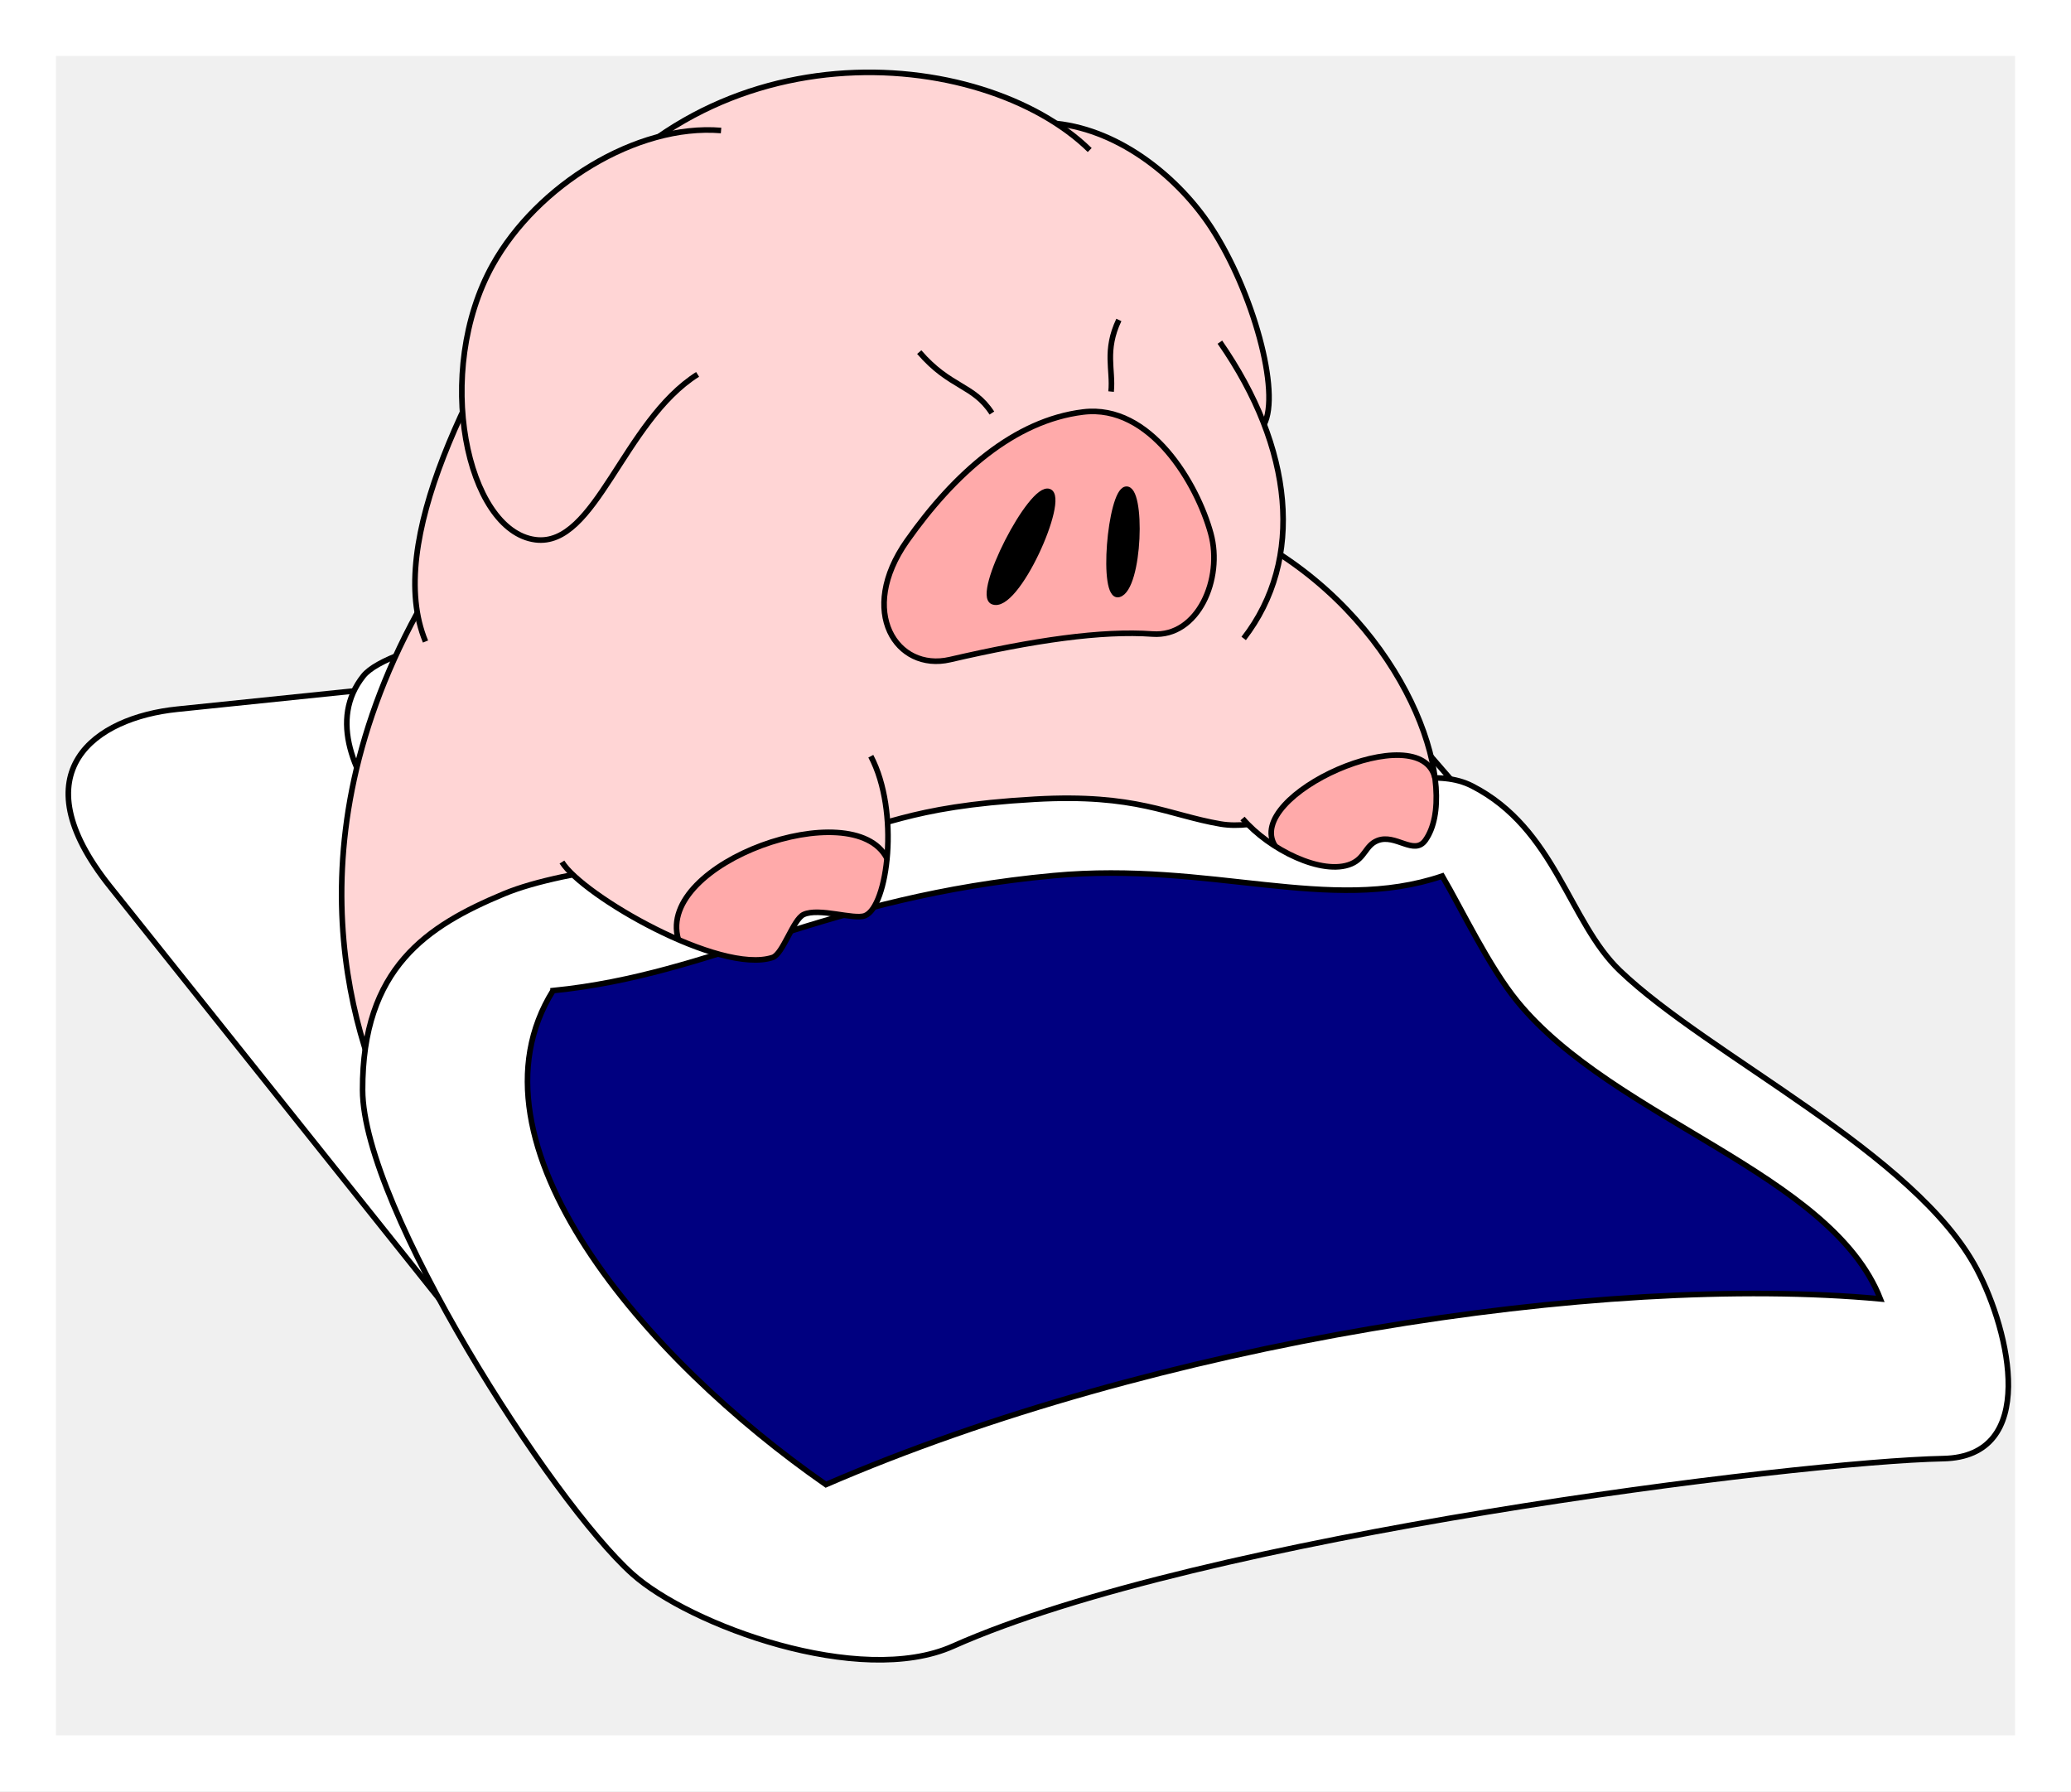
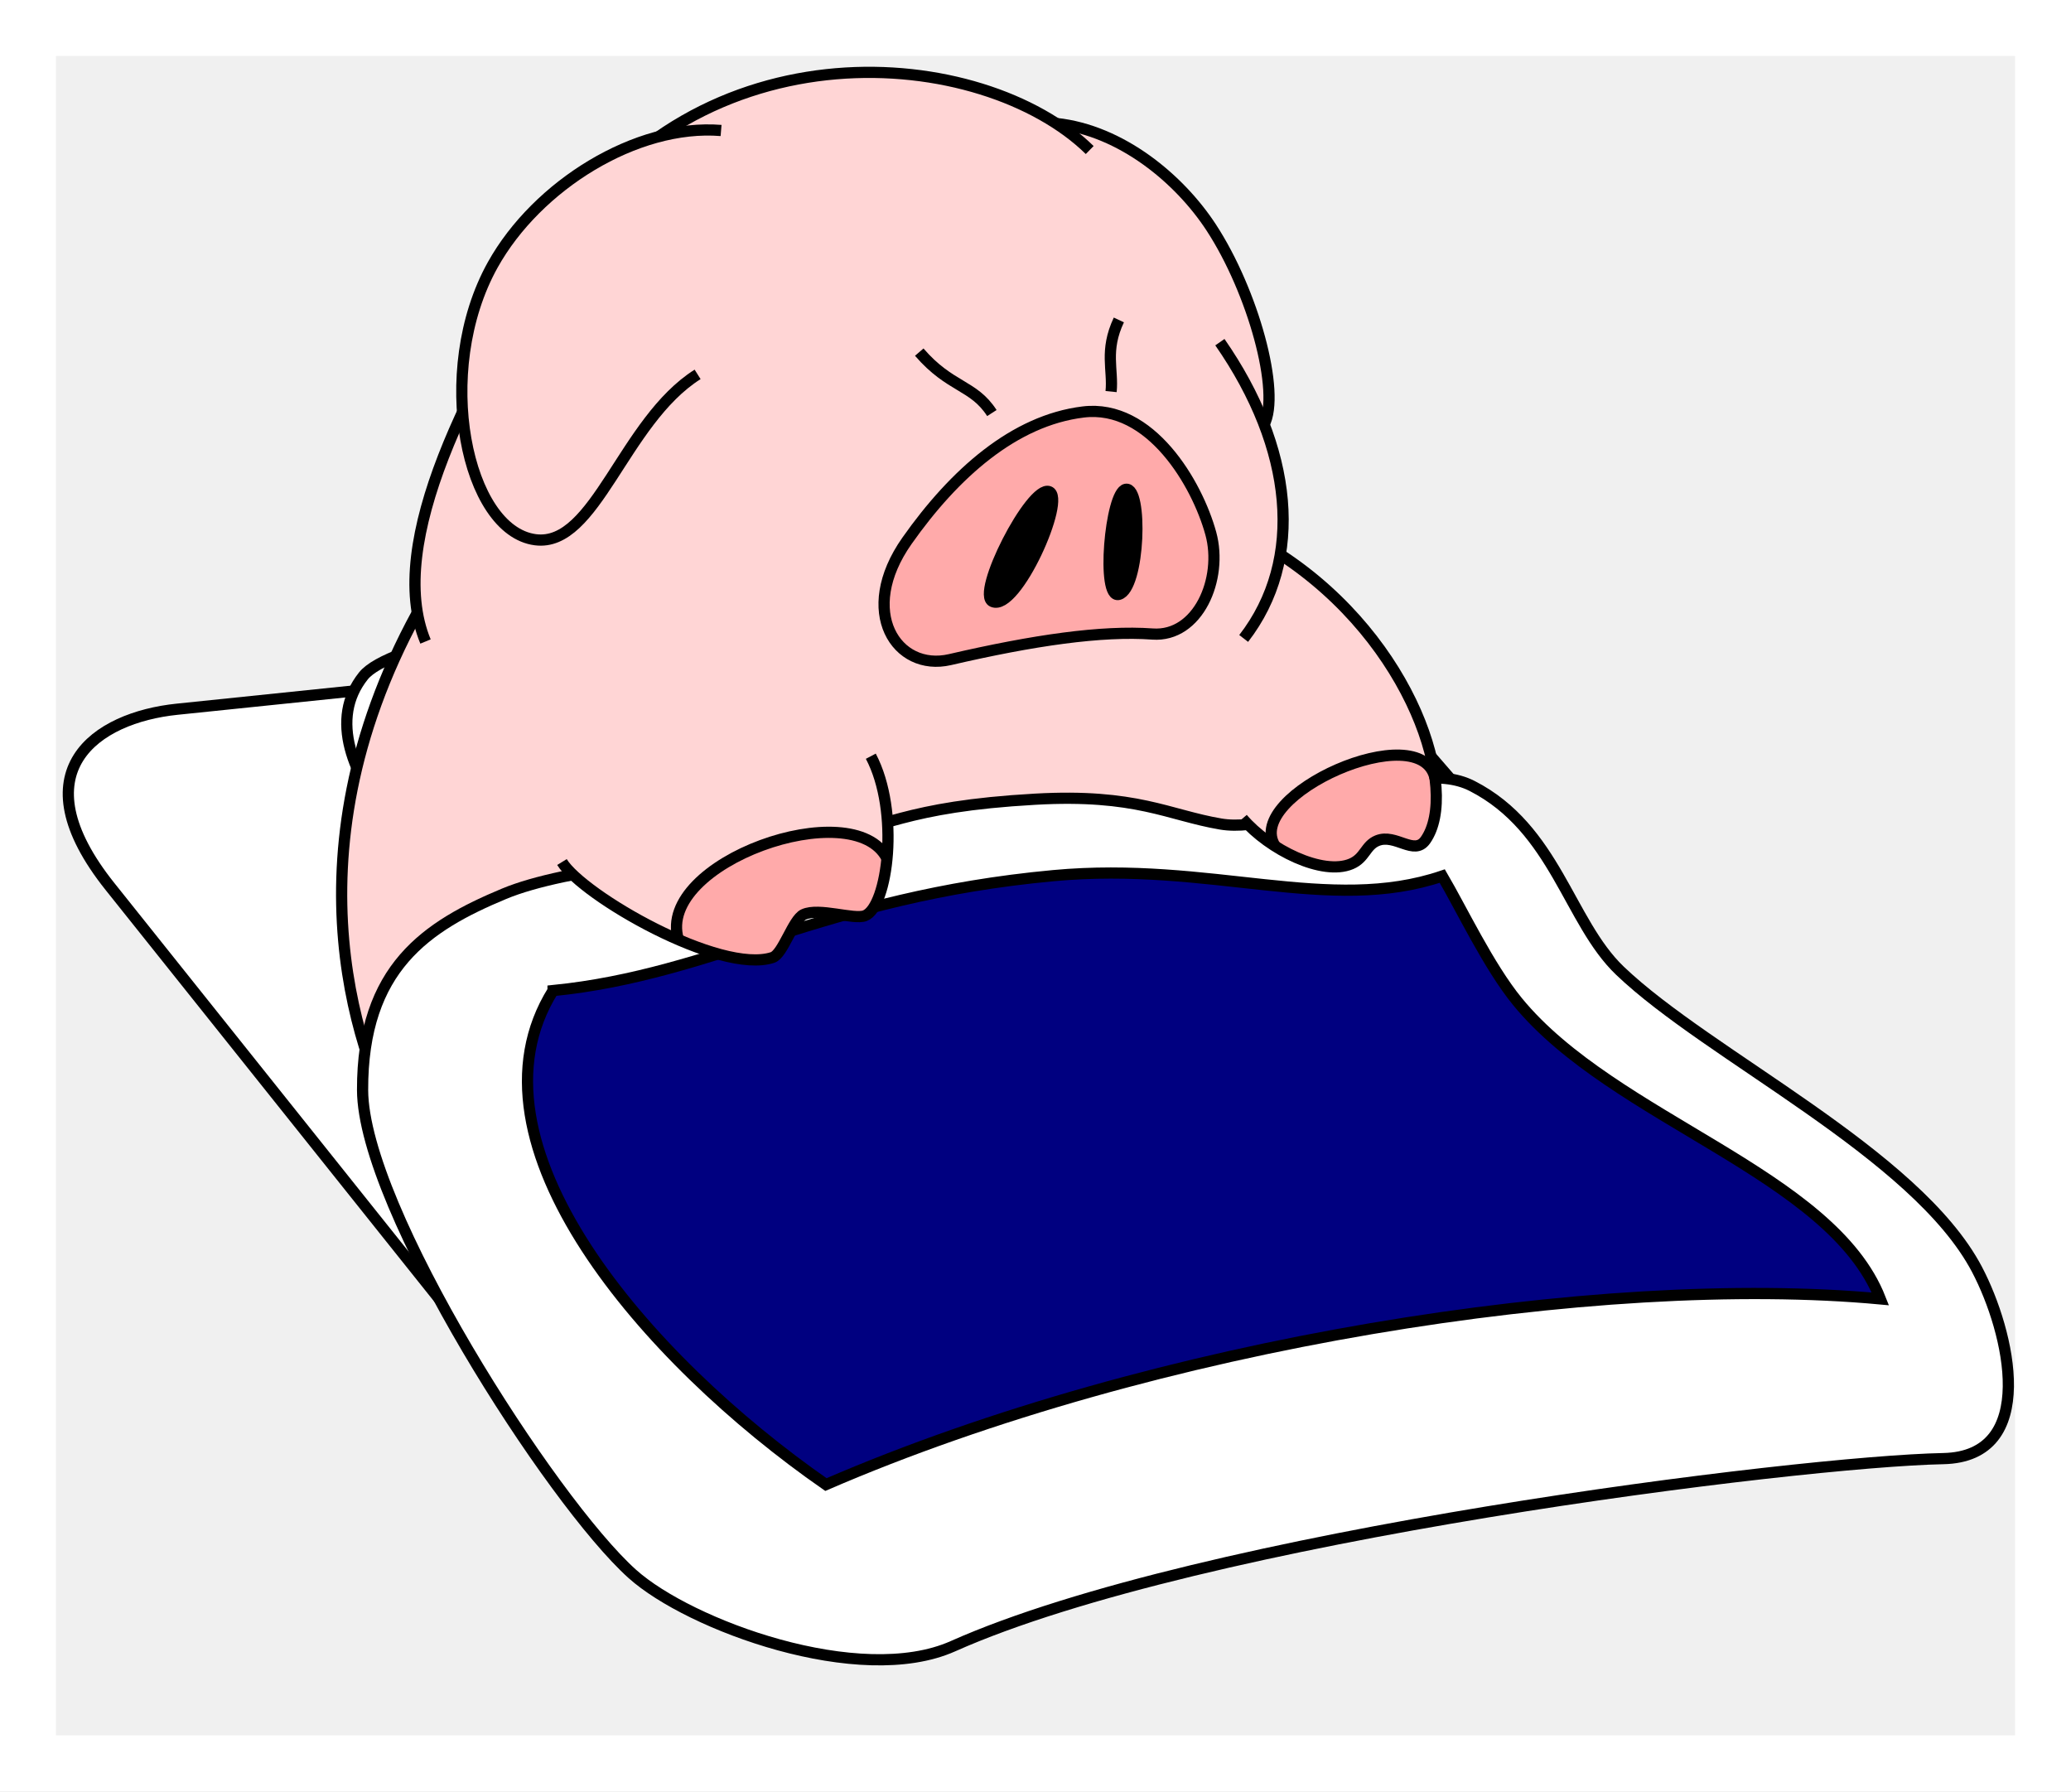
<svg xmlns="http://www.w3.org/2000/svg" xmlns:xlink="http://www.w3.org/1999/xlink" width="370" height="320" id="svg2" version="1.1" enable-background="new">
  <defs id="defs4">
    <linearGradient id="linearGradient12499-5-3">
      <stop id="stop12501-0-8" offset="0" style="stop-color:#ffd5d5;stop-opacity:1;" />
      <stop id="stop12503-9-9" offset="1" style="stop-color:#ffd5d5;stop-opacity:0;" />
    </linearGradient>
    <linearGradient id="linearGradient12499-5">
      <stop id="stop12501-0" offset="0" style="stop-color:#ffd5d5;stop-opacity:1;" />
      <stop id="stop12503-9" offset="1" style="stop-color:#ffd5d5;stop-opacity:0;" />
    </linearGradient>
    <linearGradient id="linearGradient12499-8">
      <stop id="stop12501-6" offset="0" style="stop-color:#ffd5d5;stop-opacity:1;" />
      <stop id="stop12503-0" offset="1" style="stop-color:#ffd5d5;stop-opacity:0;" />
    </linearGradient>
    <linearGradient gradientTransform="translate(0,-7)" gradientUnits="userSpaceOnUse" y2="78.526" x2="178.782" y1="135.026" x1="175.86" id="linearGradient12505-2" xlink:href="#linearGradient12499-8" />
    <linearGradient id="linearGradient12499-9">
      <stop id="stop12501-8" offset="0" style="stop-color:#ffd5d5;stop-opacity:1;" />
      <stop id="stop12503-6" offset="1" style="stop-color:#ffd5d5;stop-opacity:0;" />
    </linearGradient>
    <linearGradient gradientTransform="translate(0,-7)" gradientUnits="userSpaceOnUse" y2="78.526" x2="178.782" y1="135.026" x1="175.86" id="linearGradient12505-1" xlink:href="#linearGradient12499-9" />
    <linearGradient id="linearGradient12499">
      <stop id="stop12501" offset="0" style="stop-color:#ffd5d5;stop-opacity:1;" />
      <stop id="stop12503" offset="1" style="stop-color:#ffd5d5;stop-opacity:0;" />
    </linearGradient>
    <linearGradient xlink:href="#linearGradient12499" id="linearGradient4842" gradientUnits="userSpaceOnUse" gradientTransform="matrix(0.9832367,-0.1823339,0.1823339,0.9832367,74.73669,42.60225)" x1="175.86" y1="135.026" x2="180.123" y2="104.201" />
    <linearGradient xlink:href="#linearGradient12499-5" id="linearGradient4848" gradientUnits="userSpaceOnUse" gradientTransform="matrix(0.9958606,-0.09089341,0.09089341,0.9958606,90.23407,51.0497)" x1="184.389" y1="140.775" x2="178.004" y2="106.502" />
    <linearGradient xlink:href="#linearGradient12499-5-3" id="linearGradient4854" gradientUnits="userSpaceOnUse" gradientTransform="matrix(0.9985031,0.05469451,-0.05469451,0.9985031,114.0699,56.17685)" x1="186.741" y1="139.741" x2="168.636" y2="87.226" />
  </defs>
  <g id="layer2" style="display:none">
    <path style="fill:none;stroke:#0000ff;stroke-width:1px;stroke-linecap:butt;stroke-linejoin:miter;stroke-opacity:1" d="M 10,310 360,10" id="path3025" />
    <path style="fill:none;stroke:#0000ff;stroke-width:1px;stroke-linecap:butt;stroke-linejoin:miter;stroke-opacity:1" d="M 10,10 360,310" id="path3027" />
    <path style="fill:none;stroke:#ff0000;stroke-width:1px;stroke-linecap:butt;stroke-linejoin:miter;stroke-opacity:1;display:inline" d="m 10,0 0,320" id="path3006" />
    <path style="fill:none;stroke:#ff0000;stroke-width:1px;stroke-linecap:butt;stroke-linejoin:miter;stroke-opacity:1;display:inline" d="m 360,0 0,320" id="path3010" />
    <path style="fill:none;stroke:#ff0000;stroke-width:1px;stroke-linecap:butt;stroke-linejoin:miter;stroke-opacity:1;display:inline" d="M 0,10 370,10" id="path3016" />
    <path transform="translate(84.7158,27.7117)" style="fill:none;stroke:#ff0000;stroke-width:1px;stroke-linecap:butt;stroke-linejoin:miter;stroke-opacity:1;display:inline" d="m -84.716,282.288 370,0" id="path3018" />
  </g>
  <g id="layer8" style="display:inline">
-     <path id="path11550" d="m 19.665,158.386 91.086,114.079 c 9.305,11.655 23.689,7.153 40.482,5.588 l 191.731,-17.861 c 8.431,-0.785 10.533,-12.112 1.16,-22.932 L 236.51,113.037 c -4.746,-5.479 -13.083,-6.162 -21.754,-5.266 L 31.631,126.697 c -14.532,1.502 -28.445,11.051 -11.967,31.689 z" style="fill:#ffffff;stroke:#000000;stroke-width:1;stroke-linecap:butt;stroke-linejoin:miter;stroke-opacity:1;display:inline" />
+     <path id="path11550" d="m 19.665,158.386 91.086,114.079 c 9.305,11.655 23.689,7.153 40.482,5.588 l 191.731,-17.861 c 8.431,-0.785 10.533,-12.112 1.16,-22.932 L 236.51,113.037 c -4.746,-5.479 -13.083,-6.162 -21.754,-5.266 L 31.631,126.697 c -14.532,1.502 -28.445,11.051 -11.967,31.689 z" style="fill:#ffffff;stroke:#000000;stroke-width:2;stroke-linecap:butt;stroke-linejoin:miter;stroke-opacity:1;display:inline" />
  </g>
-   <g id="layer10">
-     <path id="path3769" d="m 64.923,120.749 c 8.846,-11.104 107.743,-21.495 124.199,-12.998 13.751,7.101 34.759,25.918 29.967,37.187 -4.911,11.547 -108.869,25.382 -127.087,19.496 -10.03,-3.24 -39.393,-28.228 -27.078,-43.686 z" style="fill:#ffffff;stroke:#000000;stroke-width:1;stroke-linecap:butt;stroke-linejoin:miter;stroke-opacity:1" />
+   <g id="layer10" style="display:inline">
+     <path id="path3769" d="m 64.923,120.749 c 8.846,-11.104 107.743,-21.495 124.199,-12.998 13.751,7.101 34.759,25.918 29.967,37.187 -4.911,11.547 -108.869,25.382 -127.087,19.496 -10.03,-3.24 -39.393,-28.228 -27.078,-43.686 z" style="fill:#ffffff;stroke:#000000;stroke-width:2;stroke-linecap:butt;stroke-linejoin:miter;stroke-opacity:1" />
  </g>
  <g id="layer9">
    <path id="path5310-1" d="m 252.907,176.803 c 13.791,-10.048 26.592,-5.907 22.438,5.769 -6.98,19.621 -51.382,55.588 -61.363,43.678 -23.139,5.412 -38.037,9.561 -69.651,8.326 -36.558,6.52 -63.795,-14.335 -72.331,-31.492 -12.216,-24.552 -18.397,-57.498 2.609,-93.3 L 236.938,135.507 c 11.498,13.322 18.455,26.067 15.97,41.297 z" style="fill:#ffd5d5;stroke:none;display:inline" />
-     <path style="fill:none;stroke:none;display:inline" d="m 256.266,186.802 c 10.291,-2.298 23.98,-1.238 25.233,7.949 2.632,19.302 -56.33,42.354 -66.312,35.444 -23.139,5.412 -60.117,6.974 -91.731,5.739 -36.558,6.52 -55.856,-11.83 -61.25,-33.257 -6.411,-25.469 -3.15,-59.572 13.787,-88.084 -4.733,-12.952 1.647,-32.505 7.173,-41.273 -1.224,-7.668 -0.224,-24.438 8.847,-34.706 9.499,-10.754 22.499,-16.461 33.013,-15.679 14.732,-9.073 45.703,-12.224 64.162,-1.031 6.963,-1.239 18.876,4.653 26.094,12.62 10.759,11.877 19.64,38.565 10.763,36.534 4.51,8.669 8.224,19.955 5.184,30.655 17.512,12.637 30.721,55.493 26.692,57.076 -1.981,0.778 -3.452,-0.532 -5.092,-1.263 3.861,10.697 5.158,18.115 3.436,29.277 z" id="path3165" />
-     <path style="fill:none;stroke:#000000;stroke-width:1;stroke-linecap:butt;stroke-linejoin:miter;stroke-opacity:1;display:inline" d="m 74.528,109.525 c -24.094,44.186 -10.076,80.449 -2.515,93.66 9.823,17.164 35.847,37.943 72.405,31.422 34.083,2.223 78.623,-7.158 87.497,-18.087" id="path3173" />
-     <path style="fill:none;stroke:#000000;stroke-width:1;stroke-linecap:butt;stroke-linejoin:miter;stroke-opacity:1;display:inline" d="m 236.892,135.48 c 13.219,14.211 21.176,30.351 13.178,51.723" id="path3185" />
-     <path id="path3765" d="m 214.034,226.173 c 4.095,11.532 49.221,-15.015 61.362,-43.665 3.929,-9.271 -6.023,-17.796 -22.474,-5.654" style="fill:none;stroke:#000000;stroke-width:1;stroke-linecap:butt;stroke-linejoin:miter;stroke-opacity:1" />
-     <path id="path3767" d="m 97.778,211.009 c -3.767,-18.828 34.351,-33.457 54.517,-24.19 23.877,10.972 17.76,45.033 -5.055,44.047" style="fill:none;stroke:#000000;stroke-width:1;stroke-linecap:butt;stroke-linejoin:miter;stroke-opacity:1" />
+     <path style="fill:none;stroke:#000000;stroke-width:2;stroke-linecap:butt;stroke-linejoin:miter;stroke-opacity:1;display:inline" d="m 74.528,109.525 c -24.094,44.186 -10.076,80.449 -2.515,93.66 9.823,17.164 35.847,37.943 72.405,31.422 34.083,2.223 78.623,-7.158 87.497,-18.087" id="path3173" />
+     <path style="fill:none;stroke:#000000;stroke-width:2;stroke-linecap:butt;stroke-linejoin:miter;stroke-opacity:1;display:inline" d="m 236.892,135.48 c 13.219,14.211 21.176,30.351 13.178,51.723" id="path3185" />
+     <path id="path3765" d="m 214.034,226.173 c 4.095,11.532 49.221,-15.015 61.362,-43.665 3.929,-9.271 -6.023,-17.796 -22.474,-5.654" style="fill:none;stroke:#000000;stroke-width:2;stroke-linecap:butt;stroke-linejoin:miter;stroke-opacity:1" />
+     <path id="path3767" d="m 97.778,211.009 c -3.767,-18.828 34.351,-33.457 54.517,-24.19 23.877,10.972 17.76,45.033 -5.055,44.047" style="fill:none;stroke:#000000;stroke-width:2;stroke-linecap:butt;stroke-linejoin:miter;stroke-opacity:1" />
  </g>
  <g id="layer6" style="display:inline">
-     <path id="path10821-6" d="m 112.976,281.172 c -14.461,-12.959 -48.141,-65.509 -48.198,-86.452 -0.059,-21.832 11.51,-29.314 25.266,-35.048 11.28,-4.702 34.116,-6.393 55.711,-9.717 12.254,-1.886 15.587,-5.851 39.175,-7.184 18.094,-1.023 23.809,2.845 33.145,4.431 12.416,2.11 33.182,-12.806 44.937,-6.793 14.879,7.612 17.242,24.232 26.385,32.983 15.949,15.267 52.881,32.616 63.808,53.381 5.859,11.134 11.094,33.458 -6.042,33.795 -25.665,0.506 -132.53,13.728 -176.914,33.514 -16.662,7.427 -47.043,-3.742 -57.274,-12.911 z" style="fill:#ffffff;stroke:#000000;stroke-width:1;stroke-linecap:butt;stroke-linejoin:miter;stroke-opacity:1;display:inline" />
-     <path id="path11548" d="m 98.807,176.961 c -16.971,27.176 16.513,65.842 48.751,88.244 58.759,-25.415 138.295,-37.81 188.38,-33.172 -8.79,-22.445 -47.526,-31.992 -64.816,-53.093 -5.147,-6.282 -10.019,-16.596 -13.45,-22.441 -20.184,6.847 -41.327,-2.68 -69.469,-0.074 -40.974,3.794 -60.426,17.639 -89.396,20.535 z" style="fill:#000080;stroke:#000000;stroke-width:1;stroke-linecap:butt;stroke-linejoin:miter;stroke-opacity:1;display:inline" />
+     <path id="path10821-6" d="m 112.976,281.172 c -14.461,-12.959 -48.141,-65.509 -48.198,-86.452 -0.059,-21.832 11.51,-29.314 25.266,-35.048 11.28,-4.702 34.116,-6.393 55.711,-9.717 12.254,-1.886 15.587,-5.851 39.175,-7.184 18.094,-1.023 23.809,2.845 33.145,4.431 12.416,2.11 33.182,-12.806 44.937,-6.793 14.879,7.612 17.242,24.232 26.385,32.983 15.949,15.267 52.881,32.616 63.808,53.381 5.859,11.134 11.094,33.458 -6.042,33.795 -25.665,0.506 -132.53,13.728 -176.914,33.514 -16.662,7.427 -47.043,-3.742 -57.274,-12.911 z" style="fill:#ffffff;stroke:#000000;stroke-width:2;stroke-linecap:butt;stroke-linejoin:miter;stroke-opacity:1;display:inline" />
+     <path id="path11548" d="m 98.807,176.961 c -16.971,27.176 16.513,65.842 48.751,88.244 58.759,-25.415 138.295,-37.81 188.38,-33.172 -8.79,-22.445 -47.526,-31.992 -64.816,-53.093 -5.147,-6.282 -10.019,-16.596 -13.45,-22.441 -20.184,6.847 -41.327,-2.68 -69.469,-0.074 -40.974,3.794 -60.426,17.639 -89.396,20.535 z" style="fill:#000080;stroke:#000000;stroke-width:2;stroke-linecap:butt;stroke-linejoin:miter;stroke-opacity:1;display:inline" />
  </g>
  <g id="layer11" style="display:inline">
    <path style="fill:#ffd5d5;stroke:none;display:inline" d="M 75.994,114.594 C 71.261,101.642 74.216,82.57 99.281,43.839 123.213,6.858 166.498,7.354 188.752,22.077 c 8.128,0.729 20.974,7.574 27.106,17.617 8.869,14.526 12.803,31.119 10.007,36.096 3.686,8.257 3.92,15.001 3.043,23.33 25.582,18.459 31.123,45.325 25.709,51.104 -1.683,1.796 -6.717,-0.496 -8.46,-0.065 -3.288,0.815 -1.295,3.397 -4.852,4.334 -5.05,1.33 -11.989,-0.763 -19.3,-8.271 z" id="path3351" />
    <path id="path3353" d="m 256.266,186.802 c 10.291,-2.298 23.98,-1.238 25.233,7.949 2.632,19.302 -56.33,42.354 -66.312,35.444 -23.139,5.412 -60.117,6.974 -91.731,5.739 -36.558,6.52 -55.856,-11.83 -61.25,-33.257 -6.411,-25.469 -3.15,-59.572 13.787,-88.084 -4.733,-12.952 1.647,-32.505 7.173,-41.273 -1.224,-7.668 -0.224,-24.438 8.847,-34.706 9.499,-10.754 22.499,-16.461 33.013,-15.679 14.732,-9.073 45.703,-12.224 64.162,-1.031 6.963,-1.239 18.876,4.653 26.094,12.62 10.759,11.877 19.64,38.565 10.763,36.534 4.51,8.669 8.224,19.955 5.184,30.655 17.512,12.637 30.721,55.493 26.692,57.076 -1.981,0.778 -3.452,-0.532 -5.092,-1.263 3.861,10.697 5.158,18.115 3.436,29.277 z" style="fill:none;stroke:none;display:inline" />
-     <path id="path3357" d="m 217.943,61.124 c 13.108,18.863 15.188,38.799 4.25,52.928" style="fill:none;stroke:#000000;stroke-width:1;stroke-linecap:butt;stroke-linejoin:miter;stroke-opacity:1;display:inline" />
-     <path id="path3359" d="m 193.518,73.599 c -12.307,1.502 -22.996,10.974 -31.476,23.009 -8.923,12.664 -1.855,23.433 7.673,21.226 14.941,-3.461 27.098,-5.228 36.198,-4.572 8.12,0.586 12.636,-9.851 10.404,-17.973 -2.444,-8.891 -10.78,-23.157 -22.8,-21.69 z" style="fill:#ffaaaa;stroke:#000000;stroke-width:1;stroke-linecap:butt;stroke-linejoin:miter;stroke-opacity:1;display:inline" />
-     <path id="path3361" d="M 194.685,26.802 C 175.556,8.076 124.701,3.518 99.304,43.844 84.167,67.88 68.673,96.854 76.02,114.599" style="fill:none;stroke:#000000;stroke-width:1;stroke-linecap:butt;stroke-linejoin:miter;stroke-opacity:1;display:inline" />
-     <path id="path3363" d="m 164.231,62.902 c 5.514,6.4 9.682,5.783 12.974,10.885" style="fill:none;stroke:#000000;stroke-width:1;stroke-linecap:butt;stroke-linejoin:miter;stroke-opacity:1;display:inline" />
-     <path id="path3365" d="m 199.892,57.156 c -2.605,5.515 -0.995,8.878 -1.386,12.796" style="fill:none;stroke:#000000;stroke-width:1;stroke-linecap:butt;stroke-linejoin:miter;stroke-opacity:1;display:inline" />
-     <path id="path3367" d="m 188.74,22.063 c 11.611,1.247 21.983,9.911 27.631,18.54 7.461,11.399 12.493,29.557 9.449,35.26" style="fill:none;stroke:#000000;stroke-width:1;stroke-linecap:butt;stroke-linejoin:miter;stroke-opacity:1;display:inline" />
+     <path id="path3357" d="m 217.943,61.124 c 13.108,18.863 15.188,38.799 4.25,52.928" style="fill:none;stroke:#000000;stroke-width:2;stroke-linecap:butt;stroke-linejoin:miter;stroke-opacity:1;display:inline" />
+     <path id="path3359" d="m 193.518,73.599 c -12.307,1.502 -22.996,10.974 -31.476,23.009 -8.923,12.664 -1.855,23.433 7.673,21.226 14.941,-3.461 27.098,-5.228 36.198,-4.572 8.12,0.586 12.636,-9.851 10.404,-17.973 -2.444,-8.891 -10.78,-23.157 -22.8,-21.69 z" style="fill:#ffaaaa;stroke:#000000;stroke-width:2;stroke-linecap:butt;stroke-linejoin:miter;stroke-opacity:1;display:inline" />
+     <path id="path3361" d="M 194.685,26.802 C 175.556,8.076 124.701,3.518 99.304,43.844 84.167,67.88 68.673,96.854 76.02,114.599" style="fill:none;stroke:#000000;stroke-width:2;stroke-linecap:butt;stroke-linejoin:miter;stroke-opacity:1;display:inline" />
+     <path id="path3363" d="m 164.231,62.902 c 5.514,6.4 9.682,5.783 12.974,10.885" style="fill:none;stroke:#000000;stroke-width:2;stroke-linecap:butt;stroke-linejoin:miter;stroke-opacity:1;display:inline" />
+     <path id="path3365" d="m 199.892,57.156 c -2.605,5.515 -0.995,8.878 -1.386,12.796" style="fill:none;stroke:#000000;stroke-width:2;stroke-linecap:butt;stroke-linejoin:miter;stroke-opacity:1;display:inline" />
+     <path id="path3367" d="m 188.74,22.063 c 11.611,1.247 21.983,9.911 27.631,18.54 7.461,11.399 12.493,29.557 9.449,35.26" style="fill:none;stroke:#000000;stroke-width:2;stroke-linecap:butt;stroke-linejoin:miter;stroke-opacity:1;display:inline" />
    <path id="path12418-4" d="m 241.27,154.39 c -3.85,1.49 -9.87,-0.069 -13.7,-3.26 -3.653,-11.275 25.573,-22.789 28.835,-12.137 -0.086,3.76 -0.703,9.223 -1.721,11.082 -1.018,1.859 -6.365,-1.138 -8.657,0.13 -2.292,1.268 -3.305,3.622 -4.756,4.184 z" style="fill:#ffaaaa;stroke:none;display:inline" />
-     <path id="path3373" d="m 228.738,99.056 c 23.824,15.55 32.04,42.367 25.931,51.023 -2.023,2.867 -5.338,-1.223 -8.595,0.093 -2.138,0.864 -2.186,3.106 -4.681,4.155 -5.102,2.147 -14.611,-2.501 -19.408,-8.105" style="fill:none;stroke:#000000;stroke-width:1;stroke-linecap:butt;stroke-linejoin:miter;stroke-opacity:1;display:inline" />
-     <path id="path3375" d="m 177.357,107.467 c 4.217,1.805 13.185,-18.505 10.06,-19.646 -3.202,-1.169 -13.155,18.321 -10.06,19.646 z" style="fill:#000000;stroke:#000000;stroke-width:1;stroke-linecap:butt;stroke-linejoin:miter;stroke-opacity:1;display:inline" />
-     <path id="path3377" d="m 201.135,87.409 c -2.786,0.501 -4.441,19.648 -1.248,18.776 3.773,-1.03 4.307,-19.326 1.248,-18.776 z" style="fill:#000000;stroke:#000000;stroke-width:1;stroke-linecap:butt;stroke-linejoin:miter;stroke-opacity:1;display:inline" />
+     <path id="path3373" d="m 228.738,99.056 c 23.824,15.55 32.04,42.367 25.931,51.023 -2.023,2.867 -5.338,-1.223 -8.595,0.093 -2.138,0.864 -2.186,3.106 -4.681,4.155 -5.102,2.147 -14.611,-2.501 -19.408,-8.105" style="fill:none;stroke:#000000;stroke-width:2;stroke-linecap:butt;stroke-linejoin:miter;stroke-opacity:1;display:inline" />
+     <path id="path3375" d="m 177.357,107.467 c 4.217,1.805 13.185,-18.505 10.06,-19.646 -3.202,-1.169 -13.155,18.321 -10.06,19.646 z" style="fill:#000000;stroke:#000000;stroke-width:2;stroke-linecap:butt;stroke-linejoin:miter;stroke-opacity:1;display:inline" />
+     <path id="path3377" d="m 201.135,87.409 c -2.786,0.501 -4.441,19.648 -1.248,18.776 3.773,-1.03 4.307,-19.326 1.248,-18.776 z" style="fill:#000000;stroke:#000000;stroke-width:2;stroke-linecap:butt;stroke-linejoin:miter;stroke-opacity:1;display:inline" />
    <path id="path3381-1" d="m 155.668,135.142 c 5.233,9.915 3.028,26.918 -1.061,28.495 -1.968,0.759 -8.215,-1.483 -10.941,-0.217 -1.892,0.878 -3.684,7.067 -5.556,7.68 -9.429,3.085 -33.948,-11.067 -37.621,-17.053" style="fill:#ffd5d5;stroke:none;display:inline" />
    <path id="path3379" d="m 121.065,167.796 c 4.322,2.88 14.08,4.425 16.995,3.311 1.84,-0.703 3.61,-6.994 5.502,-7.872 2.727,-1.266 8.836,1.404 10.677,0.375 3.042,-1.7 3.765,-6.216 4.254,-10.392 -8.727,-10.911 -39.34,0.738 -37.429,14.579 z" style="fill:#ffaaaa;stroke:none;display:inline" />
-     <path id="path3381" d="m 155.578,135.09 c 5.233,9.915 3.028,26.918 -1.061,28.495 -1.968,0.759 -8.215,-1.483 -10.941,-0.217 -1.892,0.878 -3.684,7.067 -5.556,7.68 -9.429,3.086 -33.948,-11.067 -37.621,-17.053" style="fill:none;stroke:#000000;stroke-width:1;stroke-linecap:butt;stroke-linejoin:miter;stroke-opacity:1;display:inline" />
-     <path id="path3383" d="m 158.445,153.311 c -5.986,-11.639 -41.25,0.722 -37.269,14.466" style="fill:none;stroke:#000000;stroke-width:1;stroke-linecap:butt;stroke-linejoin:miter;stroke-opacity:1;display:inline" />
-     <path id="path3385" d="m 256.396,139.069 c -2.412,-11.308 -34.418,2.975 -28.575,12.082" style="fill:none;stroke:#000000;stroke-width:1;stroke-linecap:butt;stroke-linejoin:miter;stroke-opacity:1;display:inline" />
-     <path id="path3387" d="M 128.825,23.311 C 113.702,22.075 95.942,33.11 88.033,47.312 77.371,66.457 83.343,94.822 95.649,96.418 106.429,97.816 111.342,75.272 124.632,66.879" style="fill:#ffd5d5;stroke:#000000;stroke-width:1;stroke-linecap:butt;stroke-linejoin:miter;stroke-opacity:1;display:inline" />
+     <path id="path3381" d="m 155.578,135.09 c 5.233,9.915 3.028,26.918 -1.061,28.495 -1.968,0.759 -8.215,-1.483 -10.941,-0.217 -1.892,0.878 -3.684,7.067 -5.556,7.68 -9.429,3.086 -33.948,-11.067 -37.621,-17.053" style="fill:none;stroke:#000000;stroke-width:2;stroke-linecap:butt;stroke-linejoin:miter;stroke-opacity:1;display:inline" />
+     <path id="path3383" d="m 158.445,153.311 c -5.986,-11.639 -41.25,0.722 -37.269,14.466" style="fill:none;stroke:#000000;stroke-width:2;stroke-linecap:butt;stroke-linejoin:miter;stroke-opacity:1;display:inline" />
+     <path id="path3385" d="m 256.396,139.069 c -2.412,-11.308 -34.418,2.975 -28.575,12.082" style="fill:none;stroke:#000000;stroke-width:2;stroke-linecap:butt;stroke-linejoin:miter;stroke-opacity:1;display:inline" />
+     <path id="path3387" d="M 128.825,23.311 C 113.702,22.075 95.942,33.11 88.033,47.312 77.371,66.457 83.343,94.822 95.649,96.418 106.429,97.816 111.342,75.272 124.632,66.879" style="fill:#ffd5d5;stroke:#000000;stroke-width:2;stroke-linecap:butt;stroke-linejoin:miter;stroke-opacity:1;display:inline" />
  </g>
  <g id="layer7" style="display:inline">
    <path style="fill:#ffffff;stroke:none;display:inline" d="m 0,0 0,320 370,0 0,-320 -10,10 0,300 -350,0 0,-300 350,0 10,-10 z" id="path21072" />
  </g>
</svg>
